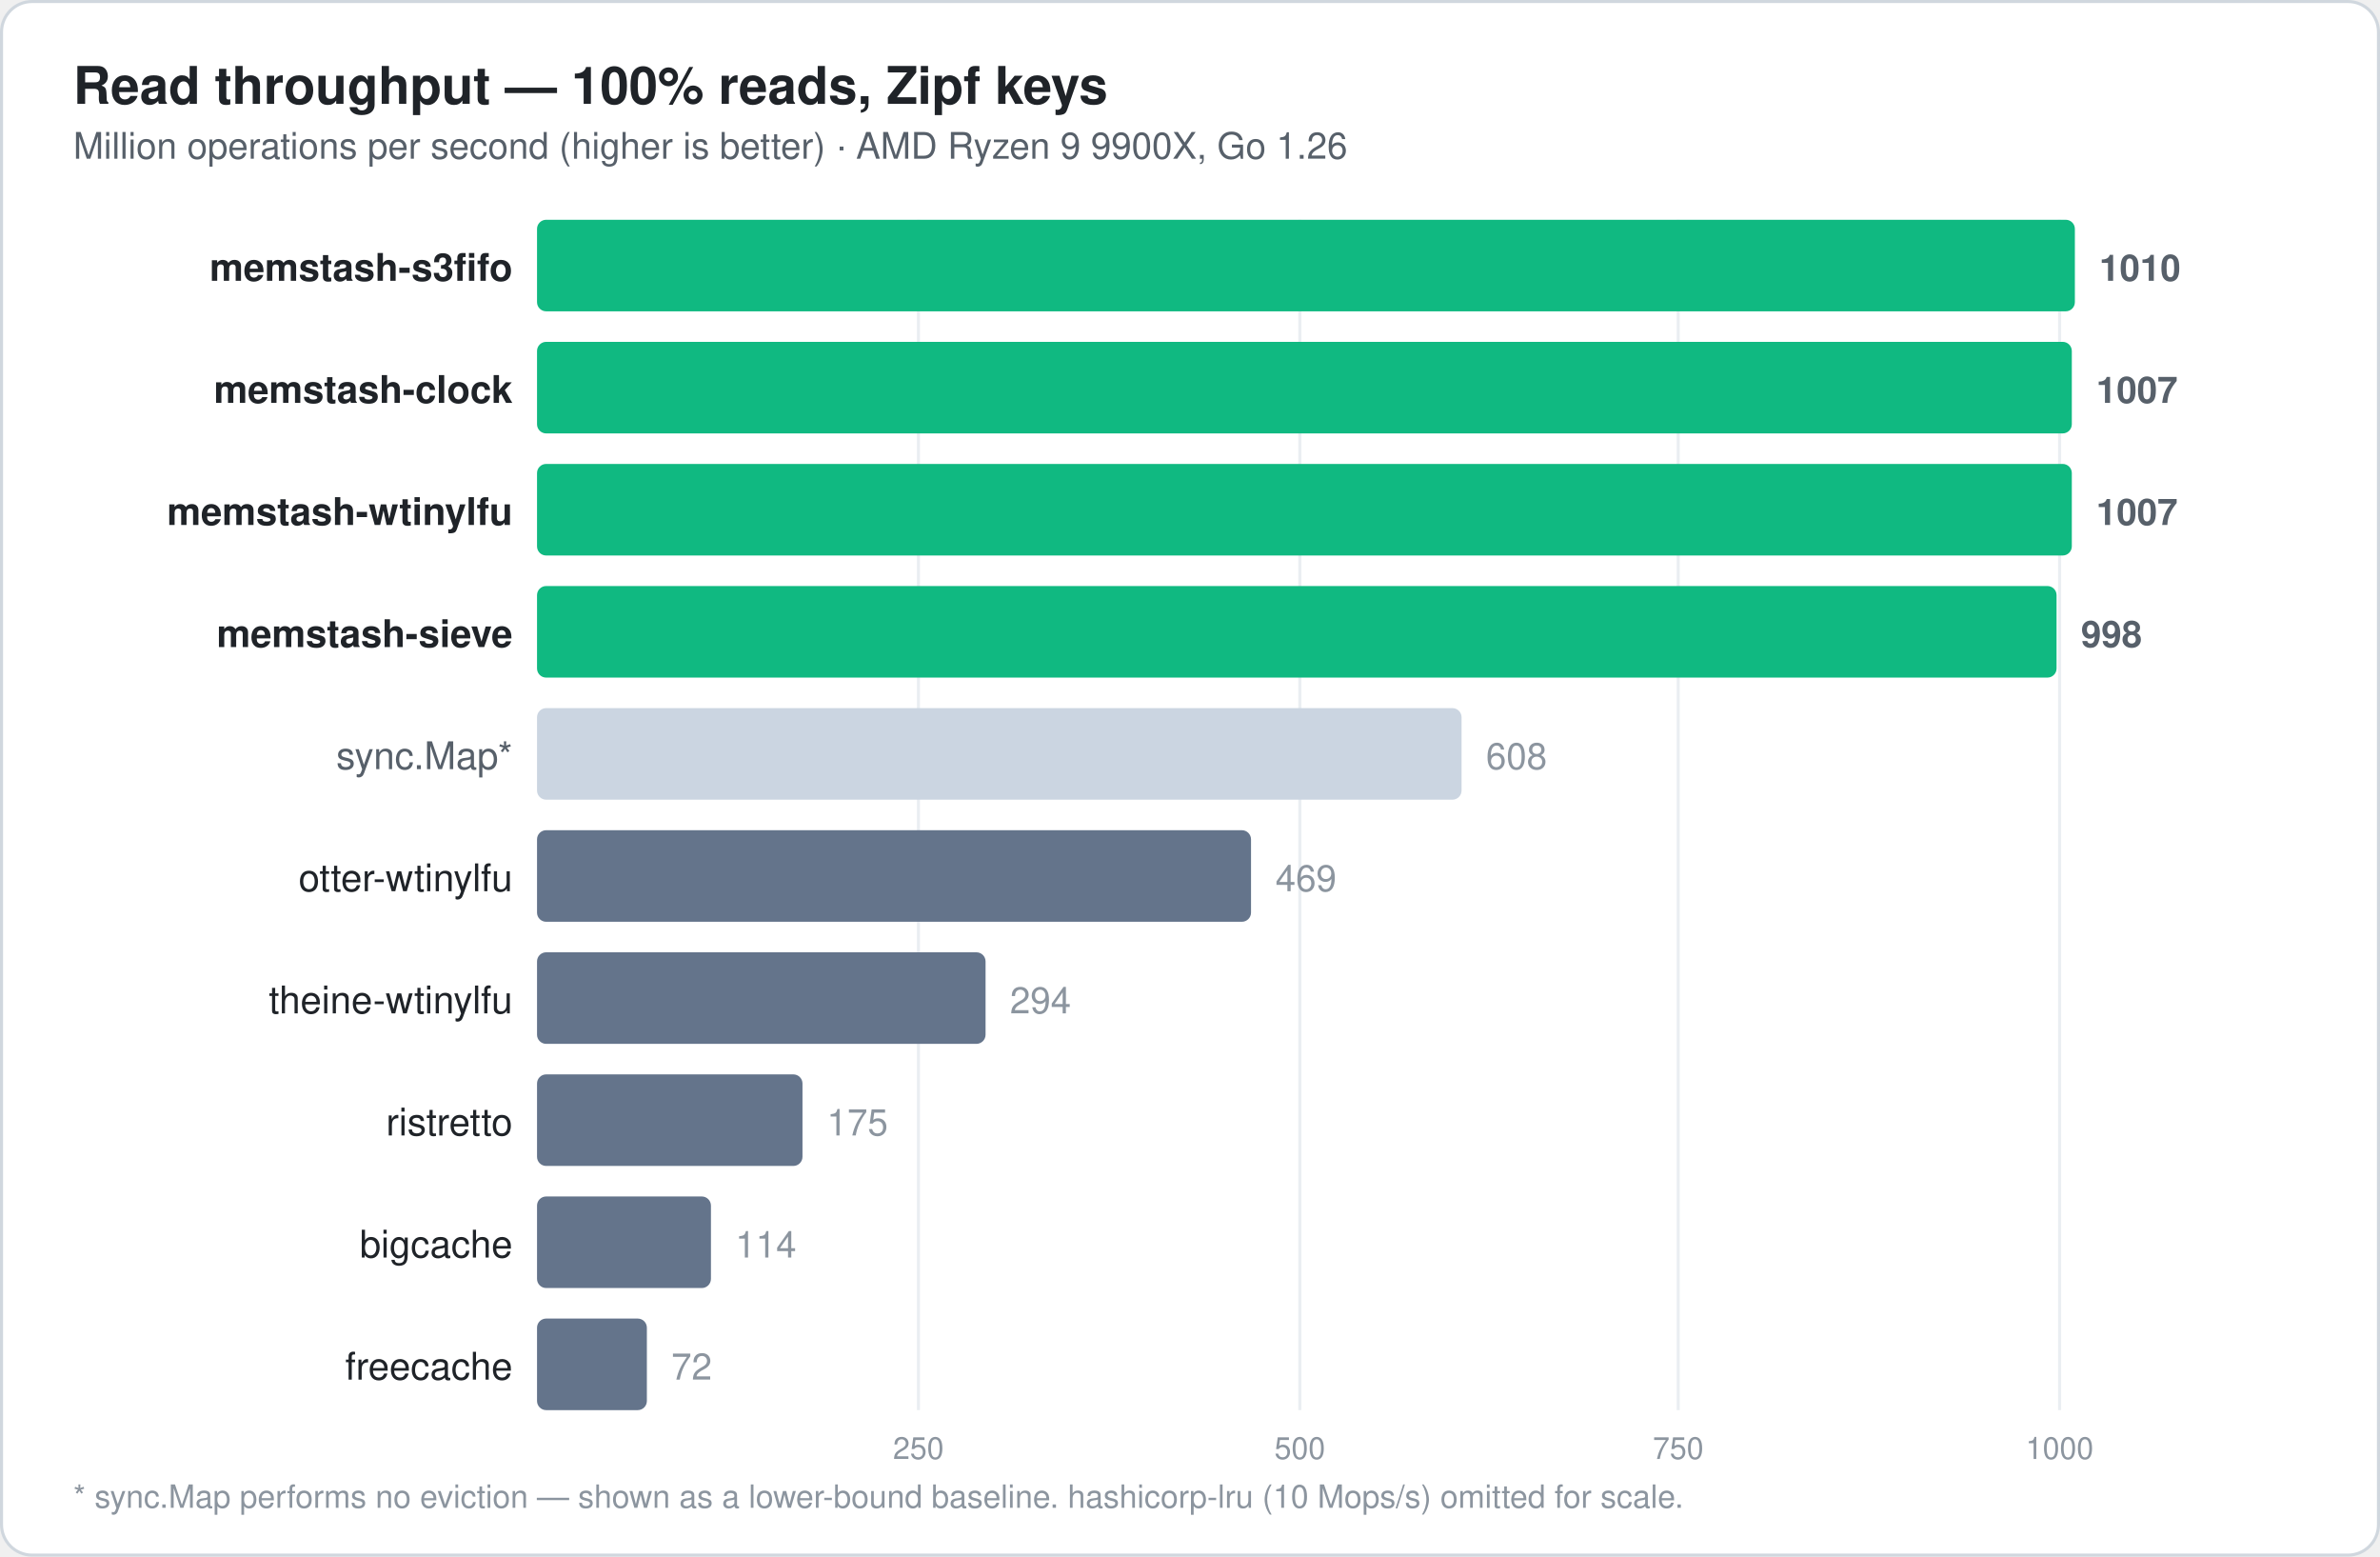
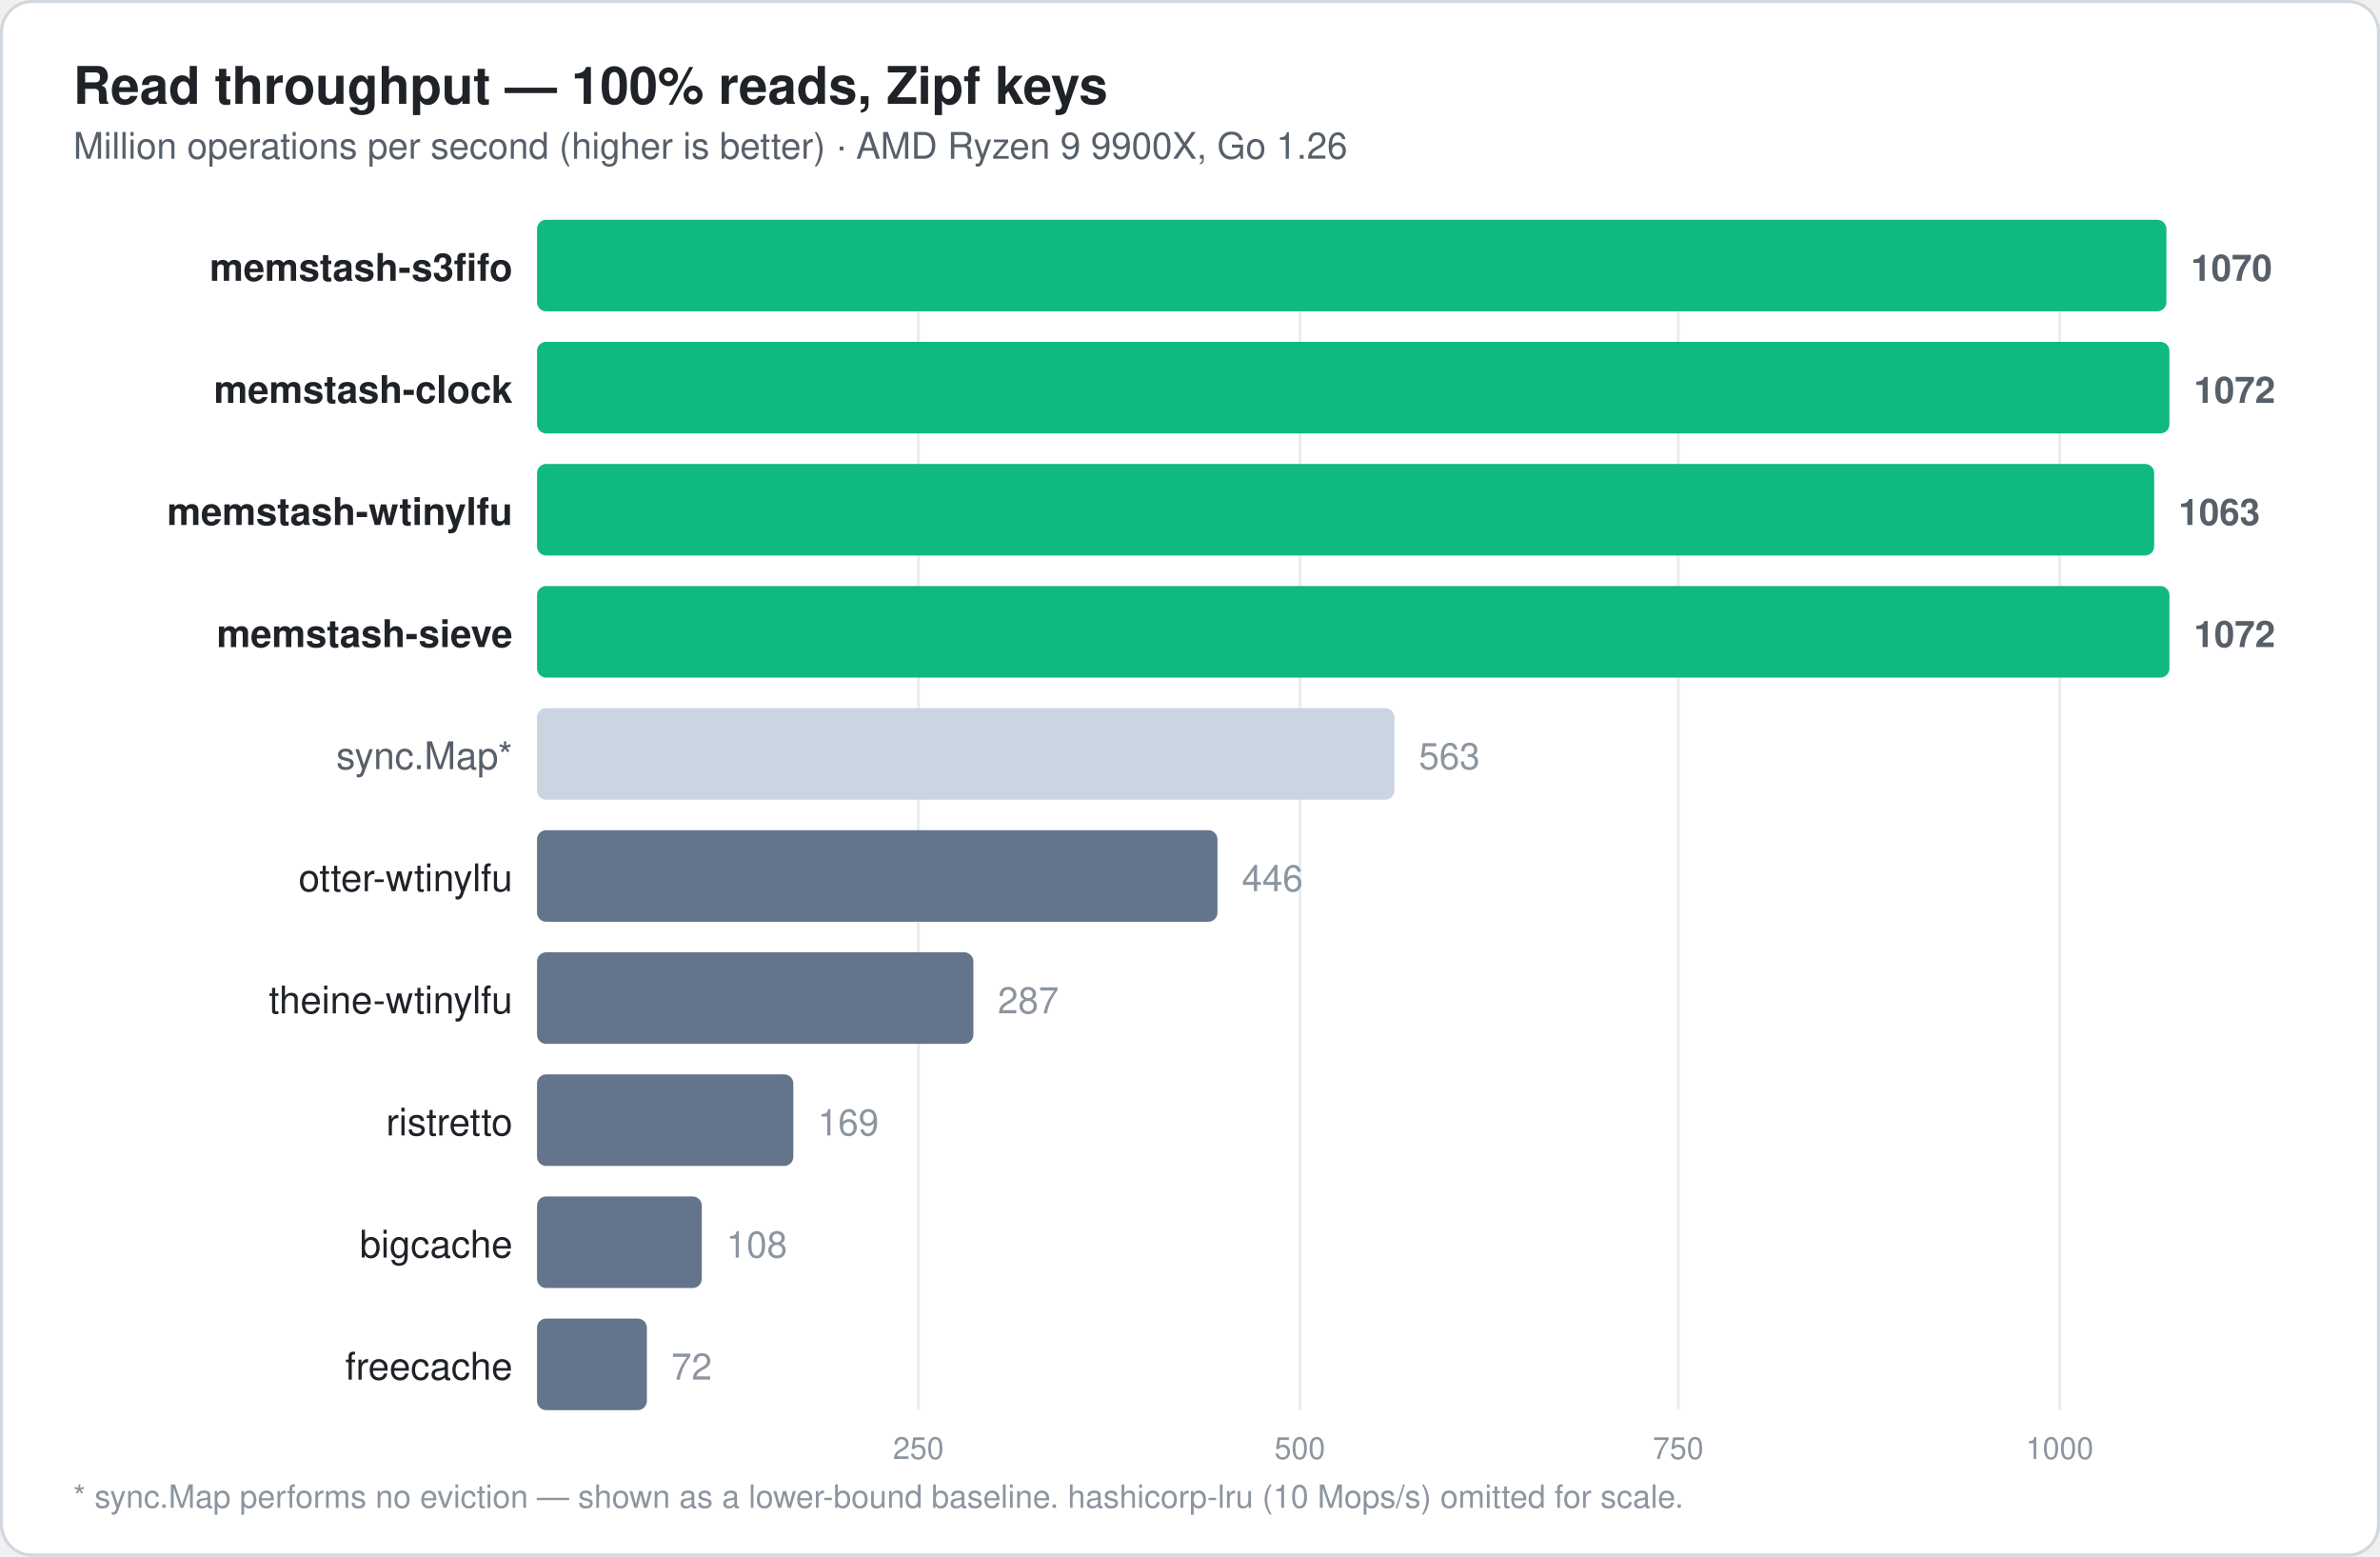
<svg xmlns="http://www.w3.org/2000/svg" viewBox="0 0 780 510" font-family="-apple-system, BlinkMacSystemFont, 'Segoe UI', Helvetica, Arial, sans-serif">
  <rect x="0.5" y="0.5" width="779" height="509" rx="10" fill="#ffffff" stroke="#d0d7de" />
  <text x="24" y="34" font-size="17" font-weight="700" fill="#1f2328">Read throughput — 100% reads, Zipf keys</text>
  <text x="24" y="52" font-size="12" fill="#57606a">Million operations per second (higher is better) · AMD Ryzen 9 9900X, Go 1.26</text>
  <g stroke="#eaeef2" stroke-width="1">
    <line x1="301" y1="72" x2="301" y2="462" />
    <line x1="426" y1="72" x2="426" y2="462" />
    <line x1="550" y1="72" x2="550" y2="462" />
    <line x1="675" y1="72" x2="675" y2="462" />
  </g>
  <g font-size="10" fill="#8c959f" text-anchor="middle">
    <text x="301" y="478">250</text>
    <text x="426" y="478">500</text>
    <text x="550" y="478">750</text>
    <text x="675" y="478">1000</text>
  </g>
  <g font-size="12.5" fill="#1f2328">
    <text x="168" y="92" text-anchor="end" font-weight="700">memstash-s3fifo</text>
-     <rect x="176" y="72" width="504" height="30" rx="3" fill="#10b981" />
-     <text x="688" y="92" font-size="12" fill="#57606a" font-weight="700">1010</text>
+     <rect x="176" y="72" width="534" height="30" rx="3" fill="#10b981" />
+     <text x="718" y="92" font-size="12" fill="#57606a" font-weight="700">1070</text>
    <text x="168" y="132" text-anchor="end" font-weight="700">memstash-clock</text>
-     <rect x="176" y="112" width="503" height="30" rx="3" fill="#10b981" />
-     <text x="687" y="132" font-size="12" fill="#57606a" font-weight="700">1007</text>
+     <rect x="176" y="112" width="535" height="30" rx="3" fill="#10b981" />
+     <text x="719" y="132" font-size="12" fill="#57606a" font-weight="700">1072</text>
    <text x="168" y="172" text-anchor="end" font-weight="700">memstash-wtinylfu</text>
-     <rect x="176" y="152" width="503" height="30" rx="3" fill="#10b981" />
-     <text x="687" y="172" font-size="12" fill="#57606a" font-weight="700">1007</text>
+     <rect x="176" y="152" width="530" height="30" rx="3" fill="#10b981" />
+     <text x="714" y="172" font-size="12" fill="#57606a" font-weight="700">1063</text>
    <text x="168" y="212" text-anchor="end" font-weight="700">memstash-sieve</text>
-     <rect x="176" y="192" width="498" height="30" rx="3" fill="#10b981" />
-     <text x="682" y="212" font-size="12" fill="#57606a" font-weight="700">998</text>
+     <rect x="176" y="192" width="535" height="30" rx="3" fill="#10b981" />
+     <text x="719" y="212" font-size="12" fill="#57606a" font-weight="700">1072</text>
    <text x="168" y="252" text-anchor="end" fill="#57606a">sync.Map*</text>
-     <rect x="176" y="232" width="303" height="30" rx="3" fill="#cbd5e1" />
-     <text x="487" y="252" font-size="12" fill="#8c959f">608</text>
+     <rect x="176" y="232" width="281" height="30" rx="3" fill="#cbd5e1" />
+     <text x="465" y="252" font-size="12" fill="#8c959f">563</text>
    <text x="168" y="292" text-anchor="end">otter-wtinylfu</text>
-     <rect x="176" y="272" width="234" height="30" rx="3" fill="#64748b" />
-     <text x="418" y="292" font-size="12" fill="#8c959f">469</text>
+     <rect x="176" y="272" width="223" height="30" rx="3" fill="#64748b" />
+     <text x="407" y="292" font-size="12" fill="#8c959f">446</text>
    <text x="168" y="332" text-anchor="end">theine-wtinylfu</text>
-     <rect x="176" y="312" width="147" height="30" rx="3" fill="#64748b" />
-     <text x="331" y="332" font-size="12" fill="#8c959f">294</text>
+     <rect x="176" y="312" width="143" height="30" rx="3" fill="#64748b" />
+     <text x="327" y="332" font-size="12" fill="#8c959f">287</text>
    <text x="168" y="372" text-anchor="end">ristretto</text>
-     <rect x="176" y="352" width="87" height="30" rx="3" fill="#64748b" />
-     <text x="271" y="372" font-size="12" fill="#8c959f">175</text>
+     <rect x="176" y="352" width="84" height="30" rx="3" fill="#64748b" />
+     <text x="268" y="372" font-size="12" fill="#8c959f">169</text>
    <text x="168" y="412" text-anchor="end">bigcache</text>
-     <rect x="176" y="392" width="57" height="30" rx="3" fill="#64748b" />
-     <text x="241" y="412" font-size="12" fill="#8c959f">114</text>
+     <rect x="176" y="392" width="54" height="30" rx="3" fill="#64748b" />
+     <text x="238" y="412" font-size="12" fill="#8c959f">108</text>
    <text x="168" y="452" text-anchor="end">freecache</text>
    <rect x="176" y="432" width="36" height="30" rx="3" fill="#64748b" />
    <text x="220" y="452" font-size="12" fill="#8c959f">72</text>
  </g>
  <text x="24" y="494" font-size="10.5" fill="#8c959f">* sync.Map performs no eviction — shown as a lower-bound baseline. hashicorp-lru (10 Mops/s) omitted for scale.</text>
</svg>
